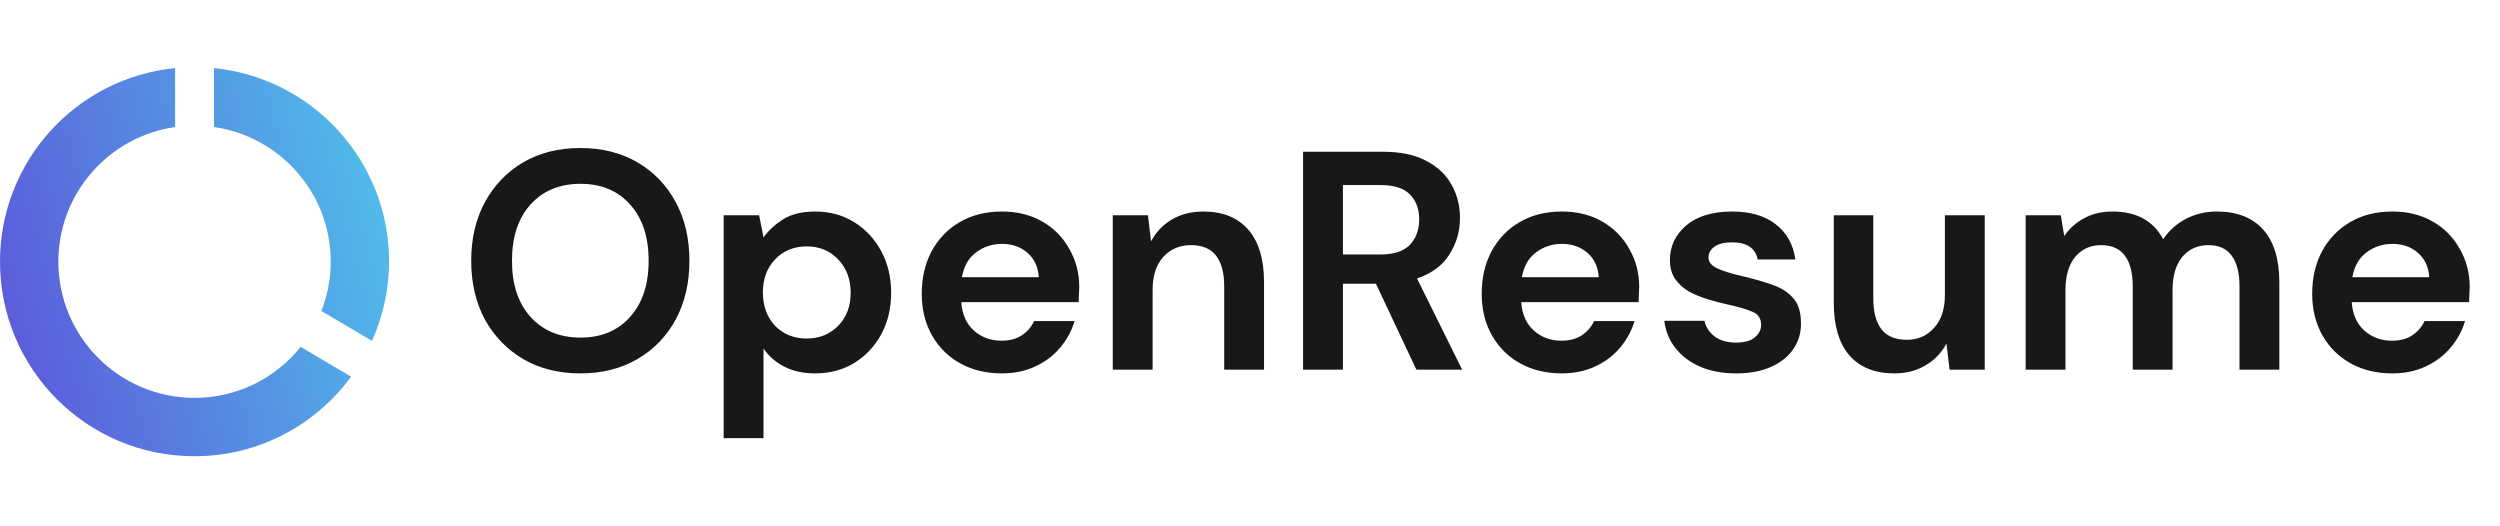
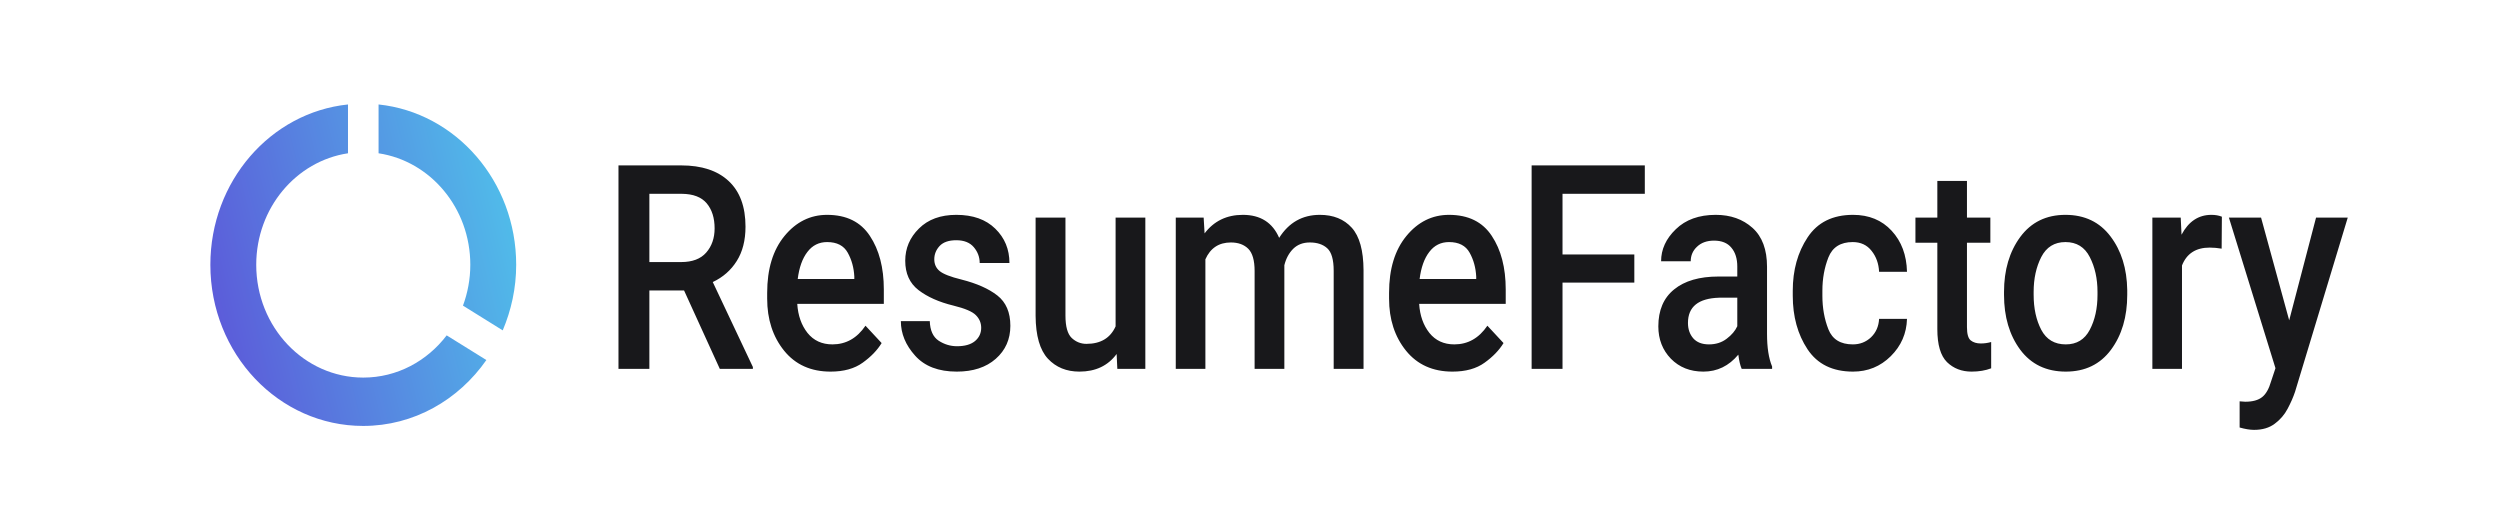
- <svg xmlns="http://www.w3.org/2000/svg" width="257" height="54" viewBox="0 0 257 54" fill="none">
-   <path d="M59.672 38.384C57.432 38.384 55.469 37.893 53.784 36.912C52.12 35.931 50.808 34.576 49.848 32.848C48.909 31.099 48.44 29.083 48.44 26.8C48.44 24.517 48.909 22.512 49.848 20.784C50.808 19.035 52.12 17.669 53.784 16.688C55.469 15.707 57.432 15.216 59.672 15.216C61.891 15.216 63.843 15.707 65.528 16.688C67.213 17.669 68.525 19.035 69.464 20.784C70.403 22.512 70.872 24.517 70.872 26.8C70.872 29.083 70.403 31.099 69.464 32.848C68.525 34.576 67.213 35.931 65.528 36.912C63.843 37.893 61.891 38.384 59.672 38.384ZM59.672 34.704C61.805 34.704 63.501 34 64.76 32.592C66.04 31.184 66.68 29.253 66.68 26.8C66.68 24.347 66.04 22.416 64.76 21.008C63.501 19.6 61.805 18.896 59.672 18.896C57.539 18.896 55.832 19.6 54.552 21.008C53.272 22.416 52.632 24.347 52.632 26.8C52.632 29.253 53.272 31.184 54.552 32.592C55.832 34 57.539 34.704 59.672 34.704ZM74.392 45.04V22.128H78.04L78.489 24.4C79.001 23.696 79.672 23.077 80.504 22.544C81.358 22.011 82.457 21.744 83.8 21.744C85.294 21.744 86.627 22.107 87.8 22.832C88.974 23.557 89.902 24.549 90.585 25.808C91.267 27.067 91.609 28.496 91.609 30.096C91.609 31.696 91.267 33.125 90.585 34.384C89.902 35.621 88.974 36.603 87.8 37.328C86.627 38.032 85.294 38.384 83.8 38.384C82.606 38.384 81.561 38.16 80.665 37.712C79.769 37.264 79.043 36.635 78.489 35.824V45.04H74.392ZM82.936 34.8C84.238 34.8 85.315 34.363 86.168 33.488C87.022 32.613 87.448 31.483 87.448 30.096C87.448 28.709 87.022 27.568 86.168 26.672C85.315 25.776 84.238 25.328 82.936 25.328C81.614 25.328 80.526 25.776 79.672 26.672C78.841 27.547 78.424 28.677 78.424 30.064C78.424 31.451 78.841 32.592 79.672 33.488C80.526 34.363 81.614 34.8 82.936 34.8ZM102.98 38.384C101.38 38.384 99.961 38.043 98.724 37.36C97.486 36.677 96.516 35.717 95.811 34.48C95.108 33.243 94.755 31.813 94.755 30.192C94.755 28.549 95.097 27.088 95.779 25.808C96.484 24.528 97.444 23.536 98.659 22.832C99.897 22.107 101.348 21.744 103.012 21.744C104.569 21.744 105.945 22.085 107.14 22.768C108.334 23.451 109.262 24.389 109.924 25.584C110.606 26.757 110.948 28.069 110.948 29.52C110.948 29.755 110.937 30 110.916 30.256C110.916 30.512 110.905 30.779 110.884 31.056H98.82C98.905 32.293 99.332 33.264 100.1 33.968C100.889 34.672 101.838 35.024 102.948 35.024C103.78 35.024 104.473 34.843 105.028 34.48C105.604 34.096 106.03 33.605 106.308 33.008H110.468C110.169 34.011 109.668 34.928 108.964 35.76C108.281 36.571 107.428 37.211 106.404 37.68C105.401 38.149 104.26 38.384 102.98 38.384ZM103.012 25.072C102.009 25.072 101.124 25.36 100.356 25.936C99.588 26.491 99.097 27.344 98.883 28.496H106.788C106.724 27.451 106.34 26.619 105.636 26C104.932 25.381 104.057 25.072 103.012 25.072ZM114.393 38V22.128H118.009L118.329 24.816C118.819 23.877 119.523 23.131 120.441 22.576C121.379 22.021 122.478 21.744 123.737 21.744C125.699 21.744 127.225 22.363 128.312 23.6C129.4 24.837 129.944 26.651 129.944 29.04V38H125.849V29.424C125.849 28.059 125.571 27.013 125.017 26.288C124.462 25.563 123.598 25.2 122.425 25.2C121.273 25.2 120.323 25.605 119.577 26.416C118.851 27.227 118.489 28.357 118.489 29.808V38H114.393ZM133.957 38V15.6H142.181C143.973 15.6 145.445 15.909 146.597 16.528C147.771 17.125 148.645 17.947 149.221 18.992C149.797 20.016 150.085 21.157 150.085 22.416C150.085 23.781 149.723 25.029 148.997 26.16C148.293 27.291 147.184 28.112 145.669 28.624L150.309 38H145.605L141.445 29.168H138.053V38H133.957ZM138.053 26.16H141.925C143.291 26.16 144.293 25.829 144.933 25.168C145.573 24.507 145.893 23.632 145.893 22.544C145.893 21.477 145.573 20.624 144.933 19.984C144.315 19.344 143.301 19.024 141.893 19.024H138.053V26.16ZM160.542 38.384C158.942 38.384 157.523 38.043 156.286 37.36C155.049 36.677 154.078 35.717 153.374 34.48C152.67 33.243 152.318 31.813 152.318 30.192C152.318 28.549 152.659 27.088 153.342 25.808C154.046 24.528 155.006 23.536 156.222 22.832C157.459 22.107 158.91 21.744 160.574 21.744C162.131 21.744 163.507 22.085 164.702 22.768C165.897 23.451 166.825 24.389 167.486 25.584C168.169 26.757 168.51 28.069 168.51 29.52C168.51 29.755 168.499 30 168.478 30.256C168.478 30.512 168.467 30.779 168.446 31.056H156.382C156.467 32.293 156.894 33.264 157.662 33.968C158.451 34.672 159.401 35.024 160.51 35.024C161.342 35.024 162.035 34.843 162.59 34.48C163.166 34.096 163.593 33.605 163.87 33.008H168.03C167.731 34.011 167.23 34.928 166.526 35.76C165.843 36.571 164.99 37.211 163.966 37.68C162.963 38.149 161.822 38.384 160.542 38.384ZM160.574 25.072C159.571 25.072 158.686 25.36 157.918 25.936C157.15 26.491 156.659 27.344 156.446 28.496H164.35C164.286 27.451 163.902 26.619 163.198 26C162.494 25.381 161.619 25.072 160.574 25.072ZM178.515 38.384C177.107 38.384 175.87 38.16 174.803 37.712C173.736 37.243 172.883 36.603 172.243 35.792C171.603 34.981 171.219 34.043 171.091 32.976H175.219C175.347 33.595 175.688 34.128 176.243 34.576C176.819 35.003 177.555 35.216 178.451 35.216C179.347 35.216 179.998 35.035 180.403 34.672C180.83 34.309 181.043 33.893 181.043 33.424C181.043 32.741 180.744 32.283 180.147 32.048C179.55 31.792 178.718 31.547 177.651 31.312C176.968 31.163 176.275 30.981 175.571 30.768C174.867 30.555 174.216 30.288 173.619 29.968C173.043 29.627 172.574 29.2 172.211 28.688C171.848 28.155 171.667 27.504 171.667 26.736C171.667 25.328 172.222 24.144 173.331 23.184C174.462 22.224 176.04 21.744 178.067 21.744C179.944 21.744 181.438 22.181 182.547 23.056C183.678 23.931 184.35 25.136 184.563 26.672H180.691C180.456 25.499 179.571 24.912 178.035 24.912C177.267 24.912 176.67 25.061 176.243 25.36C175.838 25.659 175.635 26.032 175.635 26.48C175.635 26.949 175.944 27.323 176.563 27.6C177.182 27.877 178.003 28.133 179.027 28.368C180.136 28.624 181.15 28.912 182.067 29.232C183.006 29.531 183.752 29.989 184.307 30.608C184.862 31.205 185.139 32.069 185.139 33.2C185.16 34.181 184.904 35.067 184.371 35.856C183.838 36.645 183.07 37.264 182.067 37.712C181.064 38.16 179.88 38.384 178.515 38.384ZM194.72 38.384C192.736 38.384 191.2 37.765 190.112 36.528C189.045 35.291 188.512 33.477 188.512 31.088V22.128H192.576V30.704C192.576 32.069 192.853 33.115 193.408 33.84C193.962 34.565 194.837 34.928 196.032 34.928C197.162 34.928 198.09 34.523 198.816 33.712C199.562 32.901 199.936 31.771 199.936 30.32V22.128H204.032V38H200.416L200.096 35.312C199.605 36.251 198.89 36.997 197.952 37.552C197.034 38.107 195.957 38.384 194.72 38.384ZM208.236 38V22.128H211.852L212.204 24.272C212.716 23.504 213.388 22.896 214.22 22.448C215.074 21.979 216.055 21.744 217.164 21.744C219.618 21.744 221.356 22.693 222.38 24.592C222.956 23.717 223.724 23.024 224.684 22.512C225.666 22 226.732 21.744 227.884 21.744C229.954 21.744 231.543 22.363 232.652 23.6C233.762 24.837 234.316 26.651 234.316 29.04V38H230.22V29.424C230.22 28.059 229.954 27.013 229.42 26.288C228.908 25.563 228.108 25.2 227.02 25.2C225.911 25.2 225.015 25.605 224.332 26.416C223.671 27.227 223.34 28.357 223.34 29.808V38H219.244V29.424C219.244 28.059 218.978 27.013 218.444 26.288C217.911 25.563 217.09 25.2 215.98 25.2C214.892 25.2 214.007 25.605 213.324 26.416C212.663 27.227 212.332 28.357 212.332 29.808V38H208.236ZM245.917 38.384C244.317 38.384 242.898 38.043 241.661 37.36C240.424 36.677 239.453 35.717 238.749 34.48C238.045 33.243 237.693 31.813 237.693 30.192C237.693 28.549 238.034 27.088 238.717 25.808C239.421 24.528 240.381 23.536 241.597 22.832C242.834 22.107 244.285 21.744 245.949 21.744C247.506 21.744 248.882 22.085 250.077 22.768C251.272 23.451 252.2 24.389 252.861 25.584C253.544 26.757 253.885 28.069 253.885 29.52C253.885 29.755 253.874 30 253.853 30.256C253.853 30.512 253.842 30.779 253.821 31.056H241.757C241.842 32.293 242.269 33.264 243.037 33.968C243.826 34.672 244.776 35.024 245.885 35.024C246.717 35.024 247.41 34.843 247.965 34.48C248.541 34.096 248.968 33.605 249.245 33.008H253.405C253.106 34.011 252.605 34.928 251.901 35.76C251.218 36.571 250.365 37.211 249.341 37.68C248.338 38.149 247.197 38.384 245.917 38.384ZM245.949 25.072C244.946 25.072 244.061 25.36 243.293 25.936C242.525 26.491 242.034 27.344 241.821 28.496H249.725C249.661 27.451 249.277 26.619 248.573 26C247.869 25.381 246.994 25.072 245.949 25.072Z" fill="#18181B" />
-   <path d="M22 7V13.06C28.78 14.03 34 19.85 34 26.9C34 28.69 33.65 30.4 33.04 31.97L38.24 35.04C39.35 32.55 40 29.81 40 26.9C40 16.53 32.11 8.01 22 7ZM20 40.9C12.27 40.9 6 34.63 6 26.9C6 19.85 11.22 14.03 18 13.06V7C7.88 8 0 16.53 0 26.9C0 37.95 8.94 46.9 19.99 46.9C26.61 46.9 32.46 43.67 36.1 38.72L30.91 35.66C28.35 38.85 24.42 40.9 20 40.9Z" fill="url(#paint0_linear_44_153)" />
+ <svg xmlns="http://www.w3.org/2000/svg" width="257" height="54" viewBox="-57.41 -6.718 471.775 78.588" fill="#18181B">
+   <path d="M 14.03 2.725 L 14.03 11.938 C 23.813 13.413 31.342 22.263 31.342 32.981 C 31.342 35.703 30.838 38.303 29.958 40.689 L 37.46 45.357 C 39.062 41.572 40 37.406 40 32.981 C 40 17.214 28.617 4.26 14.03 2.725 Z M 11.145 54.267 C -0.008 54.267 -9.055 44.733 -9.055 32.981 C -9.055 22.263 -1.523 13.413 8.259 11.938 L 8.259 2.725 C -6.342 4.245 -17.712 17.214 -17.712 32.981 C -17.712 49.782 -4.813 63.39 11.129 63.39 C 20.681 63.39 29.122 58.479 34.373 50.954 L 26.884 46.301 C 23.191 51.151 17.521 54.267 11.145 54.267 Z" fill="url(#paint0_linear_44_153)" style="" />
  <defs>
-     <linearGradient id="paint0_linear_44_153" x1="40" y1="7" x2="-7.2" y2="19.325" gradientUnits="userSpaceOnUse">
+     <linearGradient id="paint0_linear_44_153" x1="40" y1="7" x2="-7.2" y2="19.325" gradientUnits="userSpaceOnUse" gradientTransform="matrix(1.442792, 0, 0, 1.520438, -17.71169, -7.918349)">
      <stop stop-color="#4FC5EB" />
-       <stop offset="1" stop-color="#5D52D9" />
+       <stop offset="1" stop-color="#5D52D8" />
    </linearGradient>
  </defs>
+   <text style="font-family: Roboto; font-size: 34px; font-weight: 550; white-space: pre;" x="48.457" y="27.177" dx="6.187" dy="10.783" transform="matrix(1.392132, 0, 0, 1.588309, -20.20616, -7.676379)">ResumeFactory</text>
</svg>
